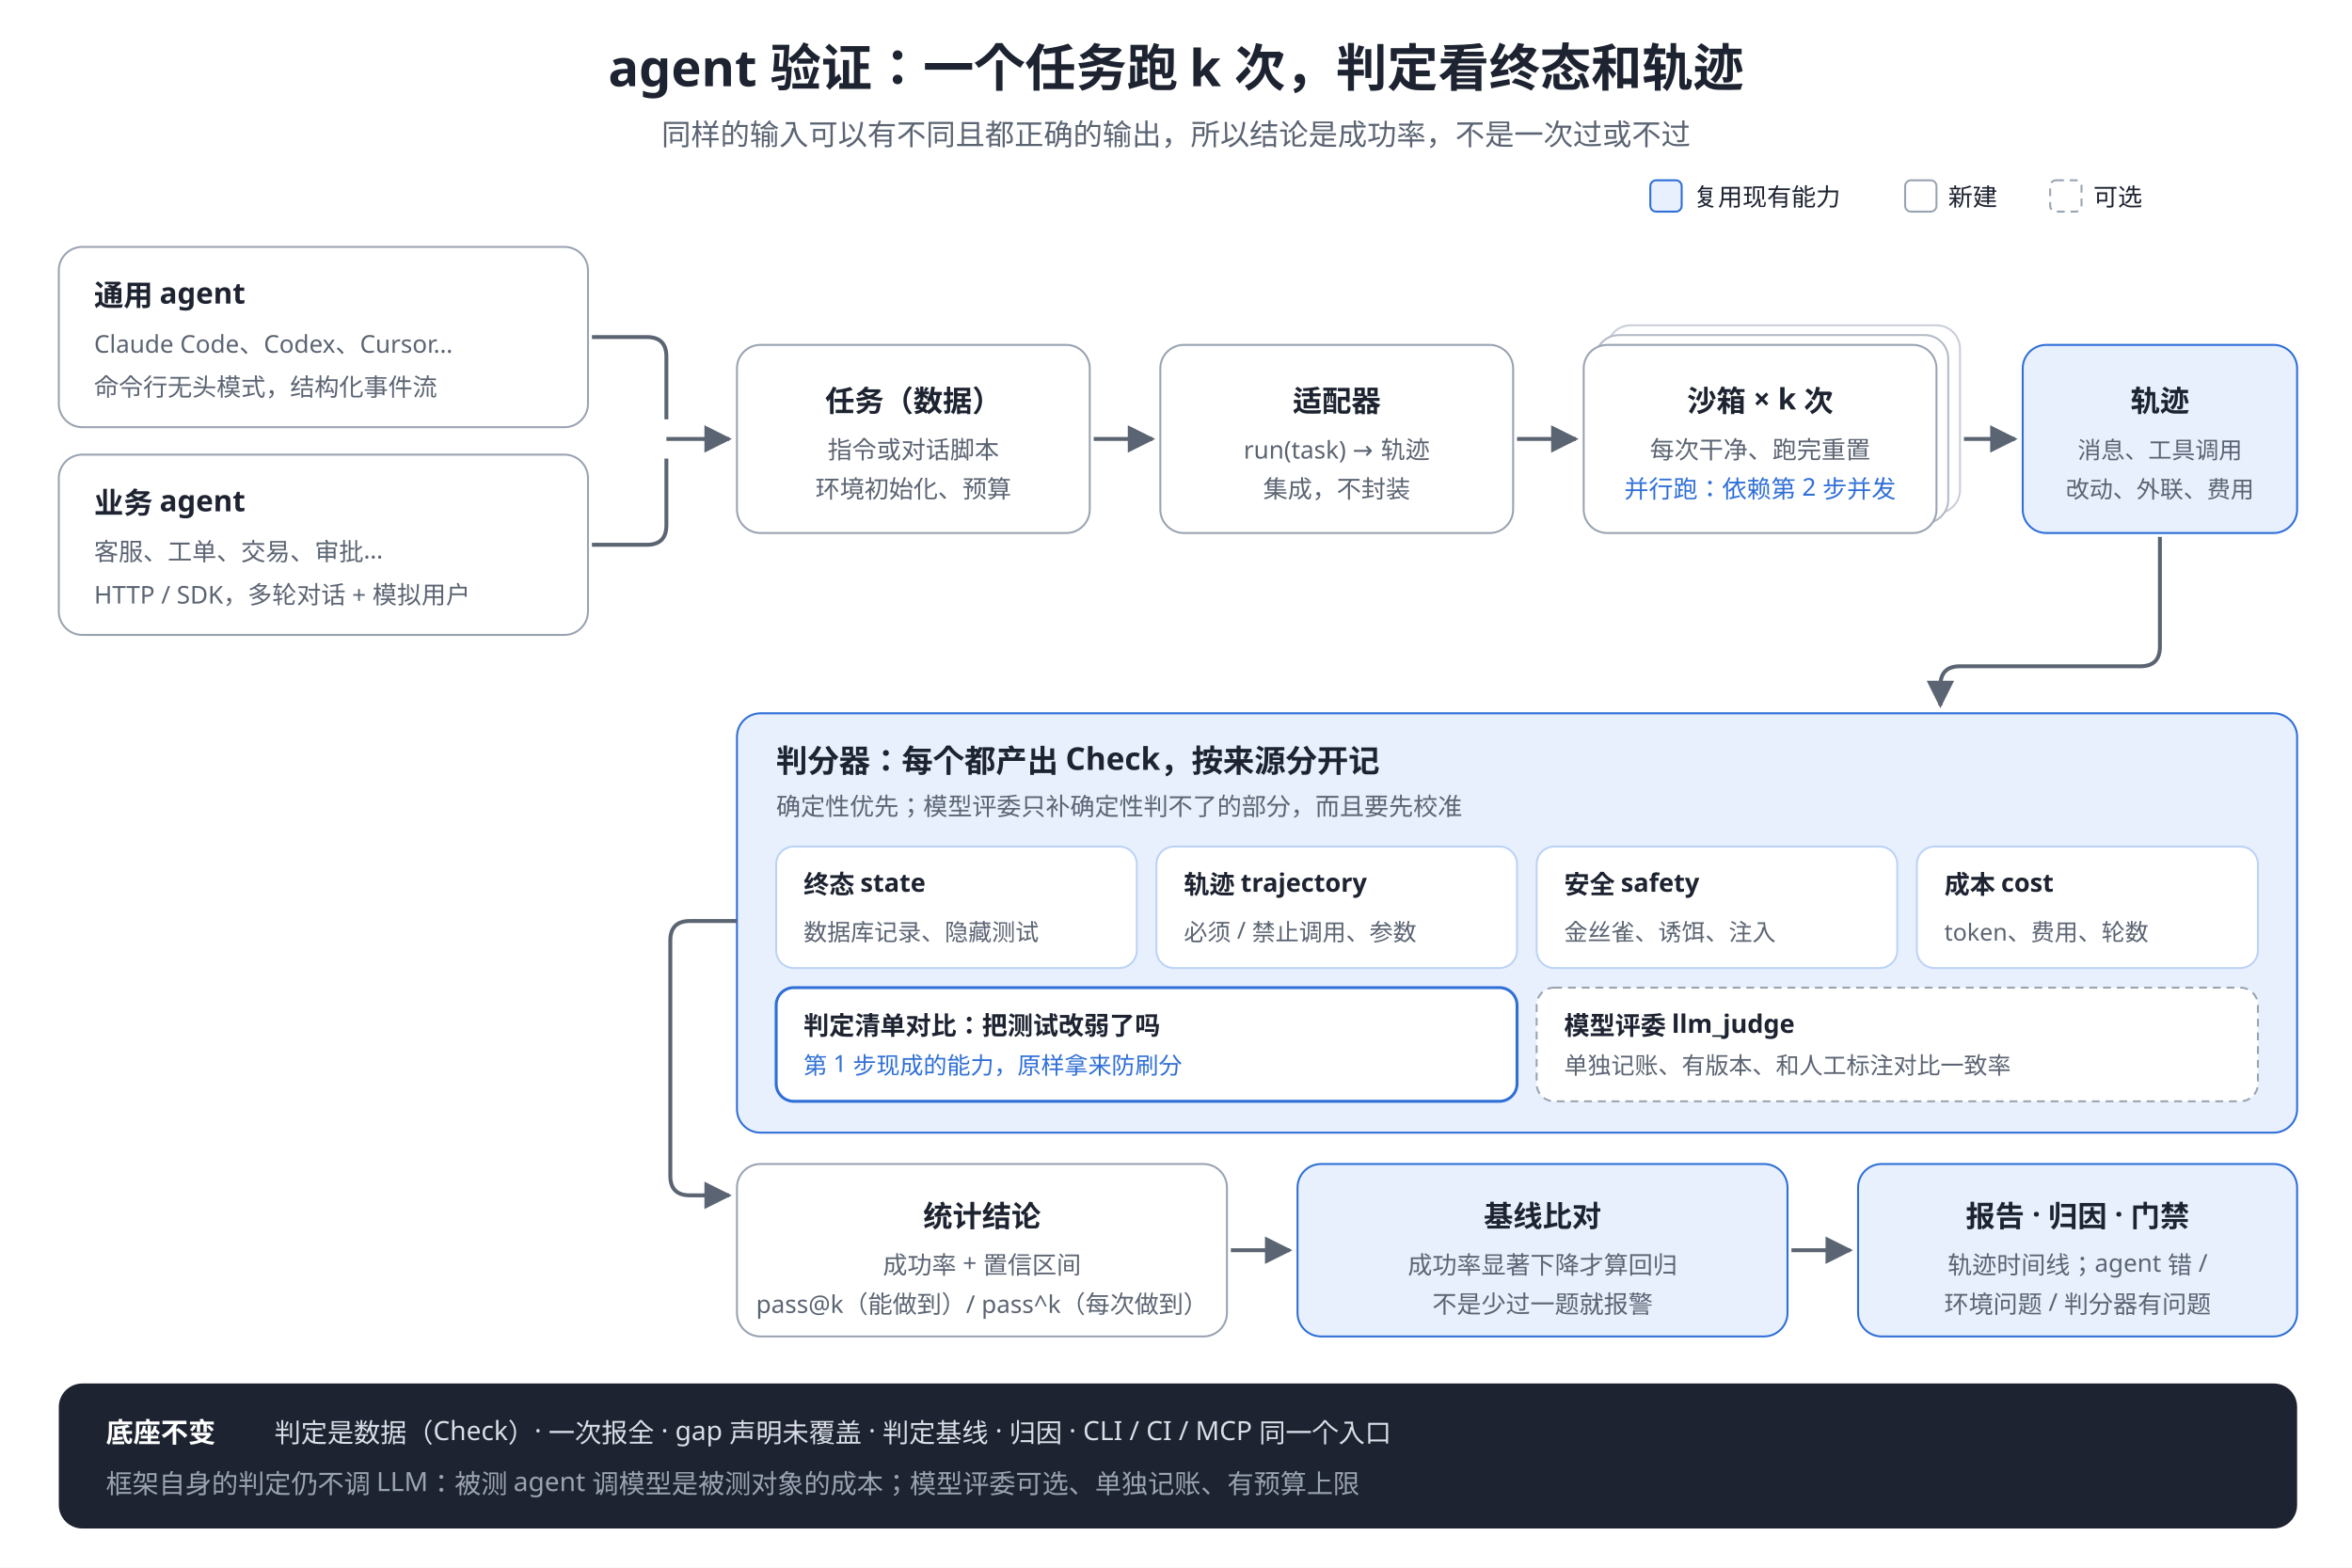
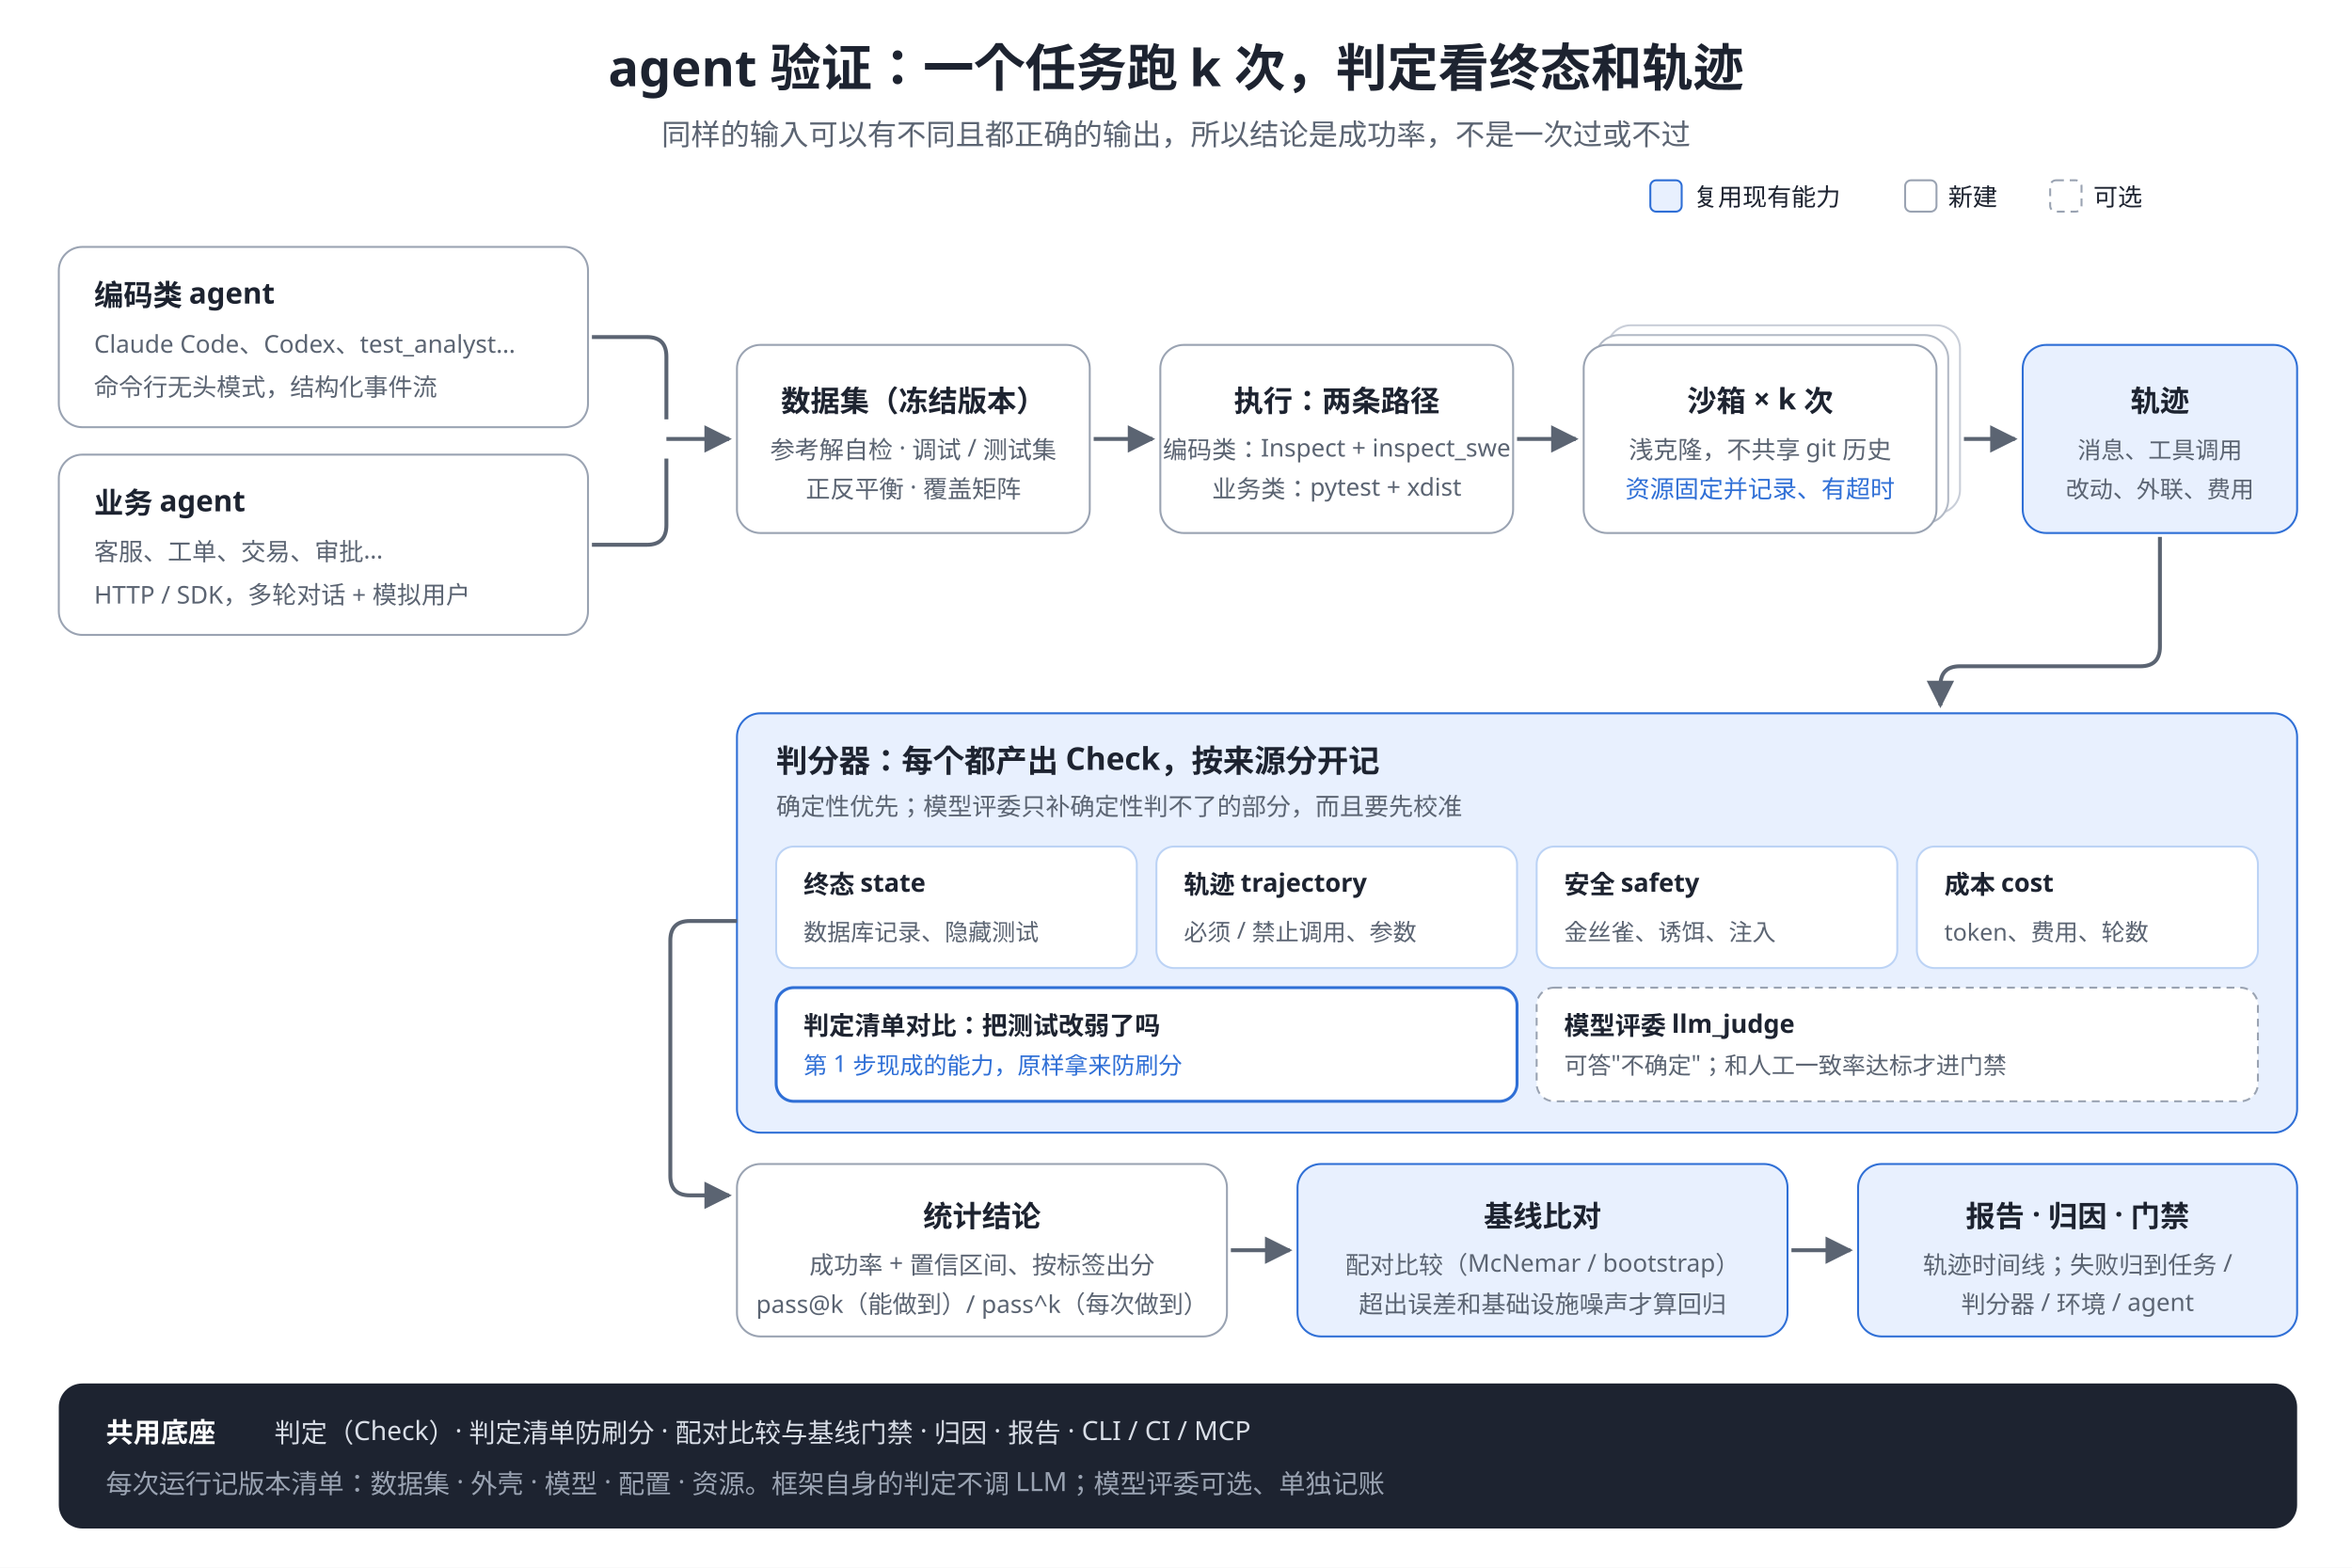
<svg xmlns="http://www.w3.org/2000/svg" width="1200" height="800" viewBox="0 0 1200 800" font-family="'PingFang SC','Microsoft YaHei','WenQuanYi Zen Hei',sans-serif">
  <style>text{white-space:pre}</style>
  <defs>
    <marker id="a" viewBox="0 0 10 10" refX="9" refY="5" markerWidth="7" markerHeight="7" orient="auto-start-reverse">
      <path d="M0,0 L10,5 L0,10 z" fill="#5b6472" />
    </marker>
  </defs>
  <rect width="1200" height="800" fill="#ffffff" />
  <text x="600" y="44" text-anchor="middle" font-size="26" font-weight="700" fill="#1d2330">agent 验证：一个任务跑 k 次，判定看终态和轨迹</text>
  <text x="600" y="74" text-anchor="middle" font-size="15" fill="#5b6472">同样的输入可以有不同且都正确的输出，所以结论是成功率，不是一次过或不过</text>
  <rect x="842" y="92" width="16" height="16" rx="3" fill="#e8f0fe" stroke="#2f6fd6" />
  <text x="864" y="105" font-size="12.5" fill="#1d2330">复用现有能力</text>
  <rect x="972" y="92" width="16" height="16" rx="3" fill="#ffffff" stroke="#9aa3b2" />
  <text x="994" y="105" font-size="12.5" fill="#1d2330">新建</text>
  <rect x="1046" y="92" width="16" height="16" rx="3" fill="#ffffff" stroke="#9aa3b2" stroke-dasharray="4 3" />
  <text x="1068" y="105" font-size="12.5" fill="#1d2330">可选</text>
  <rect x="30" y="126" width="270" height="92" rx="12" fill="#ffffff" stroke="#9aa3b2" />
-   <text x="48" y="156" font-size="15" font-weight="700" fill="#1d2330">通用 agent</text>
-   <text x="48" y="180" font-size="12.5" fill="#5b6472">Claude Code、Codex、Cursor…</text>
+   <text x="48" y="156" font-size="15" font-weight="700" fill="#1d2330">编码类 agent</text>
+   <text x="48" y="180" font-size="12.5" fill="#5b6472">Claude Code、Codex、test_analyst…</text>
  <text x="48" y="202" font-size="12.5" fill="#5b6472">命令行无头模式，结构化事件流</text>
  <rect x="30" y="232" width="270" height="92" rx="12" fill="#ffffff" stroke="#9aa3b2" />
  <text x="48" y="262" font-size="15" font-weight="700" fill="#1d2330">业务 agent</text>
  <text x="48" y="286" font-size="12.5" fill="#5b6472">客服、工单、交易、审批…</text>
  <text x="48" y="308" font-size="12.5" fill="#5b6472">HTTP / SDK，多轮对话 + 模拟用户</text>
  <path d="M302,172 L330,172 Q340,172 340,182 L340,214" stroke="#5b6472" stroke-width="2" fill="none" />
  <path d="M302,278 L330,278 Q340,278 340,268 L340,234" stroke="#5b6472" stroke-width="2" fill="none" />
  <line x1="340" y1="224" x2="372" y2="224" stroke="#5b6472" stroke-width="2" marker-end="url(#a)" />
  <rect x="376" y="176" width="180" height="96" rx="12" fill="#ffffff" stroke="#9aa3b2" />
-   <text x="466" y="210" text-anchor="middle" font-size="15" font-weight="700" fill="#1d2330">任务（数据）</text>
-   <text x="466" y="234" text-anchor="middle" font-size="12.5" fill="#5b6472">指令或对话脚本</text>
-   <text x="466" y="254" text-anchor="middle" font-size="12.5" fill="#5b6472">环境初始化、预算</text>
+   <text x="466" y="210" text-anchor="middle" font-size="15" font-weight="700" fill="#1d2330">数据集（冻结版本）</text>
+   <text x="466" y="234" text-anchor="middle" font-size="12.5" fill="#5b6472">参考解自检 · 调试 / 测试集</text>
+   <text x="466" y="254" text-anchor="middle" font-size="12.5" fill="#5b6472">正反平衡 · 覆盖矩阵</text>
  <line x1="558" y1="224" x2="588" y2="224" stroke="#5b6472" stroke-width="2" marker-end="url(#a)" />
  <rect x="592" y="176" width="180" height="96" rx="12" fill="#ffffff" stroke="#9aa3b2" />
-   <text x="682" y="210" text-anchor="middle" font-size="15" font-weight="700" fill="#1d2330">适配器</text>
-   <text x="682" y="234" text-anchor="middle" font-size="12.5" fill="#5b6472">run(task) → 轨迹</text>
-   <text x="682" y="254" text-anchor="middle" font-size="12.5" fill="#5b6472">集成，不封装</text>
+   <text x="682" y="210" text-anchor="middle" font-size="15" font-weight="700" fill="#1d2330">执行：两条路径</text>
+   <text x="682" y="234" text-anchor="middle" font-size="12.5" fill="#5b6472">编码类：Inspect + inspect_swe</text>
+   <text x="682" y="254" text-anchor="middle" font-size="12.5" fill="#5b6472">业务类：pytest + xdist</text>
  <line x1="774" y1="224" x2="804" y2="224" stroke="#5b6472" stroke-width="2" marker-end="url(#a)" />
  <rect x="820" y="166" width="180" height="96" rx="12" fill="#ffffff" stroke="#c9ced8" />
  <rect x="814" y="171" width="180" height="96" rx="12" fill="#ffffff" stroke="#b3bac6" />
  <rect x="808" y="176" width="180" height="96" rx="12" fill="#ffffff" stroke="#9aa3b2" />
  <text x="898" y="210" text-anchor="middle" font-size="15" font-weight="700" fill="#1d2330">沙箱 × k 次</text>
-   <text x="898" y="234" text-anchor="middle" font-size="12.5" fill="#5b6472">每次干净、跑完重置</text>
-   <text x="898" y="254" text-anchor="middle" font-size="12.5" fill="#2f6fd6">并行跑：依赖第 2 步并发</text>
+   <text x="898" y="234" text-anchor="middle" font-size="12.5" fill="#5b6472">浅克隆，不共享 git 历史</text>
+   <text x="898" y="254" text-anchor="middle" font-size="12.5" fill="#2f6fd6">资源固定并记录、有超时</text>
  <line x1="1002" y1="224" x2="1028" y2="224" stroke="#5b6472" stroke-width="2" marker-end="url(#a)" />
  <rect x="1032" y="176" width="140" height="96" rx="12" fill="#e8f0fe" stroke="#2f6fd6" />
  <text x="1102" y="210" text-anchor="middle" font-size="15" font-weight="700" fill="#1d2330">轨迹</text>
  <text x="1102" y="234" text-anchor="middle" font-size="12" fill="#5b6472">消息、工具调用</text>
  <text x="1102" y="254" text-anchor="middle" font-size="12" fill="#5b6472">改动、外联、费用</text>
  <path d="M1102,274 L1102,330 Q1102,340 1092,340 L1000,340 Q990,340 990,350 L990,360" stroke="#5b6472" stroke-width="2" fill="none" marker-end="url(#a)" />
  <rect x="376" y="364" width="796" height="214" rx="12" fill="#e8f0fe" stroke="#2f6fd6" />
  <text x="396" y="394" font-size="16" font-weight="700" fill="#1d2330">判分器：每个都产出 Check，按来源分开记</text>
  <text x="396" y="416" font-size="12.5" fill="#5b6472">确定性优先；模型评委只补确定性判不了的部分，而且要先校准</text>
  <g font-size="13">
    <rect x="396" y="432" width="184" height="62" rx="9" fill="#ffffff" stroke="#bcd3f5" />
    <text x="410" y="456" font-weight="700" fill="#1d2330">终态  state</text>
    <text x="410" y="480" font-size="12" fill="#5b6472">数据库记录、隐藏测试</text>
    <rect x="590" y="432" width="184" height="62" rx="9" fill="#ffffff" stroke="#bcd3f5" />
    <text x="604" y="456" font-weight="700" fill="#1d2330">轨迹  trajectory</text>
    <text x="604" y="480" font-size="12" fill="#5b6472">必须 / 禁止调用、参数</text>
    <rect x="784" y="432" width="184" height="62" rx="9" fill="#ffffff" stroke="#bcd3f5" />
    <text x="798" y="456" font-weight="700" fill="#1d2330">安全  safety</text>
    <text x="798" y="480" font-size="12" fill="#5b6472">金丝雀、诱饵、注入</text>
    <rect x="978" y="432" width="174" height="62" rx="9" fill="#ffffff" stroke="#bcd3f5" />
    <text x="992" y="456" font-weight="700" fill="#1d2330">成本  cost</text>
    <text x="992" y="480" font-size="12" fill="#5b6472">token、费用、轮数</text>
    <rect x="396" y="504" width="378" height="58" rx="9" fill="#ffffff" stroke="#2f6fd6" stroke-width="1.5" />
    <text x="410" y="528" font-weight="700" fill="#1d2330">判定清单对比：把测试改弱了吗</text>
    <text x="410" y="548" font-size="12" fill="#2f6fd6">第 1 步现成的能力，原样拿来防刷分</text>
    <rect x="784" y="504" width="368" height="58" rx="9" fill="#ffffff" stroke="#9aa3b2" stroke-dasharray="4 3" />
    <text x="798" y="528" font-weight="700" fill="#1d2330">模型评委  llm_judge</text>
-     <text x="798" y="548" font-size="12" fill="#5b6472">单独记账、有版本、和人工标注对比一致率</text>
+     <text x="798" y="548" font-size="12" fill="#5b6472">可答"不确定"；和人工一致率达标才进门禁</text>
  </g>
  <path d="M376,470 L352,470 Q342,470 342,480 L342,600 Q342,610 352,610 L372,610" stroke="#5b6472" stroke-width="2" fill="none" marker-end="url(#a)" />
  <rect x="376" y="594" width="250" height="88" rx="12" fill="#ffffff" stroke="#9aa3b2" />
  <text x="501" y="626" text-anchor="middle" font-size="15" font-weight="700" fill="#1d2330">统计结论</text>
-   <text x="501" y="650" text-anchor="middle" font-size="12.5" fill="#5b6472">成功率 + 置信区间</text>
+   <text x="501" y="650" text-anchor="middle" font-size="12.5" fill="#5b6472">成功率 + 置信区间、按标签出分</text>
  <text x="501" y="670" text-anchor="middle" font-size="12.5" fill="#5b6472">pass@k（能做到）/ pass^k（每次做到）</text>
  <line x1="628" y1="638" x2="658" y2="638" stroke="#5b6472" stroke-width="2" marker-end="url(#a)" />
  <rect x="662" y="594" width="250" height="88" rx="12" fill="#e8f0fe" stroke="#2f6fd6" />
  <text x="787" y="626" text-anchor="middle" font-size="15" font-weight="700" fill="#1d2330">基线比对</text>
-   <text x="787" y="650" text-anchor="middle" font-size="12.5" fill="#5b6472">成功率显著下降才算回归</text>
-   <text x="787" y="670" text-anchor="middle" font-size="12.5" fill="#5b6472">不是少过一题就报警</text>
+   <text x="787" y="650" text-anchor="middle" font-size="12.5" fill="#5b6472">配对比较（McNemar / bootstrap）</text>
+   <text x="787" y="670" text-anchor="middle" font-size="12.5" fill="#5b6472">超出误差和基础设施噪声才算回归</text>
  <line x1="914" y1="638" x2="944" y2="638" stroke="#5b6472" stroke-width="2" marker-end="url(#a)" />
  <rect x="948" y="594" width="224" height="88" rx="12" fill="#e8f0fe" stroke="#2f6fd6" />
  <text x="1060" y="626" text-anchor="middle" font-size="15" font-weight="700" fill="#1d2330">报告 · 归因 · 门禁</text>
-   <text x="1060" y="650" text-anchor="middle" font-size="12.5" fill="#5b6472">轨迹时间线；agent 错 /</text>
-   <text x="1060" y="670" text-anchor="middle" font-size="12.5" fill="#5b6472">环境问题 / 判分器有问题</text>
+   <text x="1060" y="650" text-anchor="middle" font-size="12.5" fill="#5b6472">轨迹时间线；失败归到任务 /</text>
+   <text x="1060" y="670" text-anchor="middle" font-size="12.5" fill="#5b6472">判分器 / 环境 / agent</text>
  <rect x="30" y="706" width="1142" height="74" rx="12" fill="#1d2330" />
-   <text x="54" y="736" font-size="14" font-weight="700" fill="#ffffff">底座不变</text>
-   <text x="140" y="736" font-size="13.5" fill="#d9dee7">判定是数据（Check）· 一次报全 · gap 声明未覆盖 · 判定基线 · 归因 · CLI / CI / MCP 同一个入口</text>
-   <text x="54" y="762" font-size="13.5" fill="#9aa3b2">框架自身的判定仍不调 LLM：被测 agent 调模型是被测对象的成本；模型评委可选、单独记账、有预算上限</text>
+   <text x="54" y="736" font-size="14" font-weight="700" fill="#ffffff">共用底座</text>
+   <text x="140" y="736" font-size="13.5" fill="#d9dee7">判定（Check）· 判定清单防刷分 · 配对比较与基线门禁 · 归因 · 报告 · CLI / CI / MCP</text>
+   <text x="54" y="762" font-size="13.5" fill="#9aa3b2">每次运行记版本清单：数据集 · 外壳 · 模型 · 配置 · 资源。框架自身的判定不调 LLM；模型评委可选、单独记账</text>
</svg>
